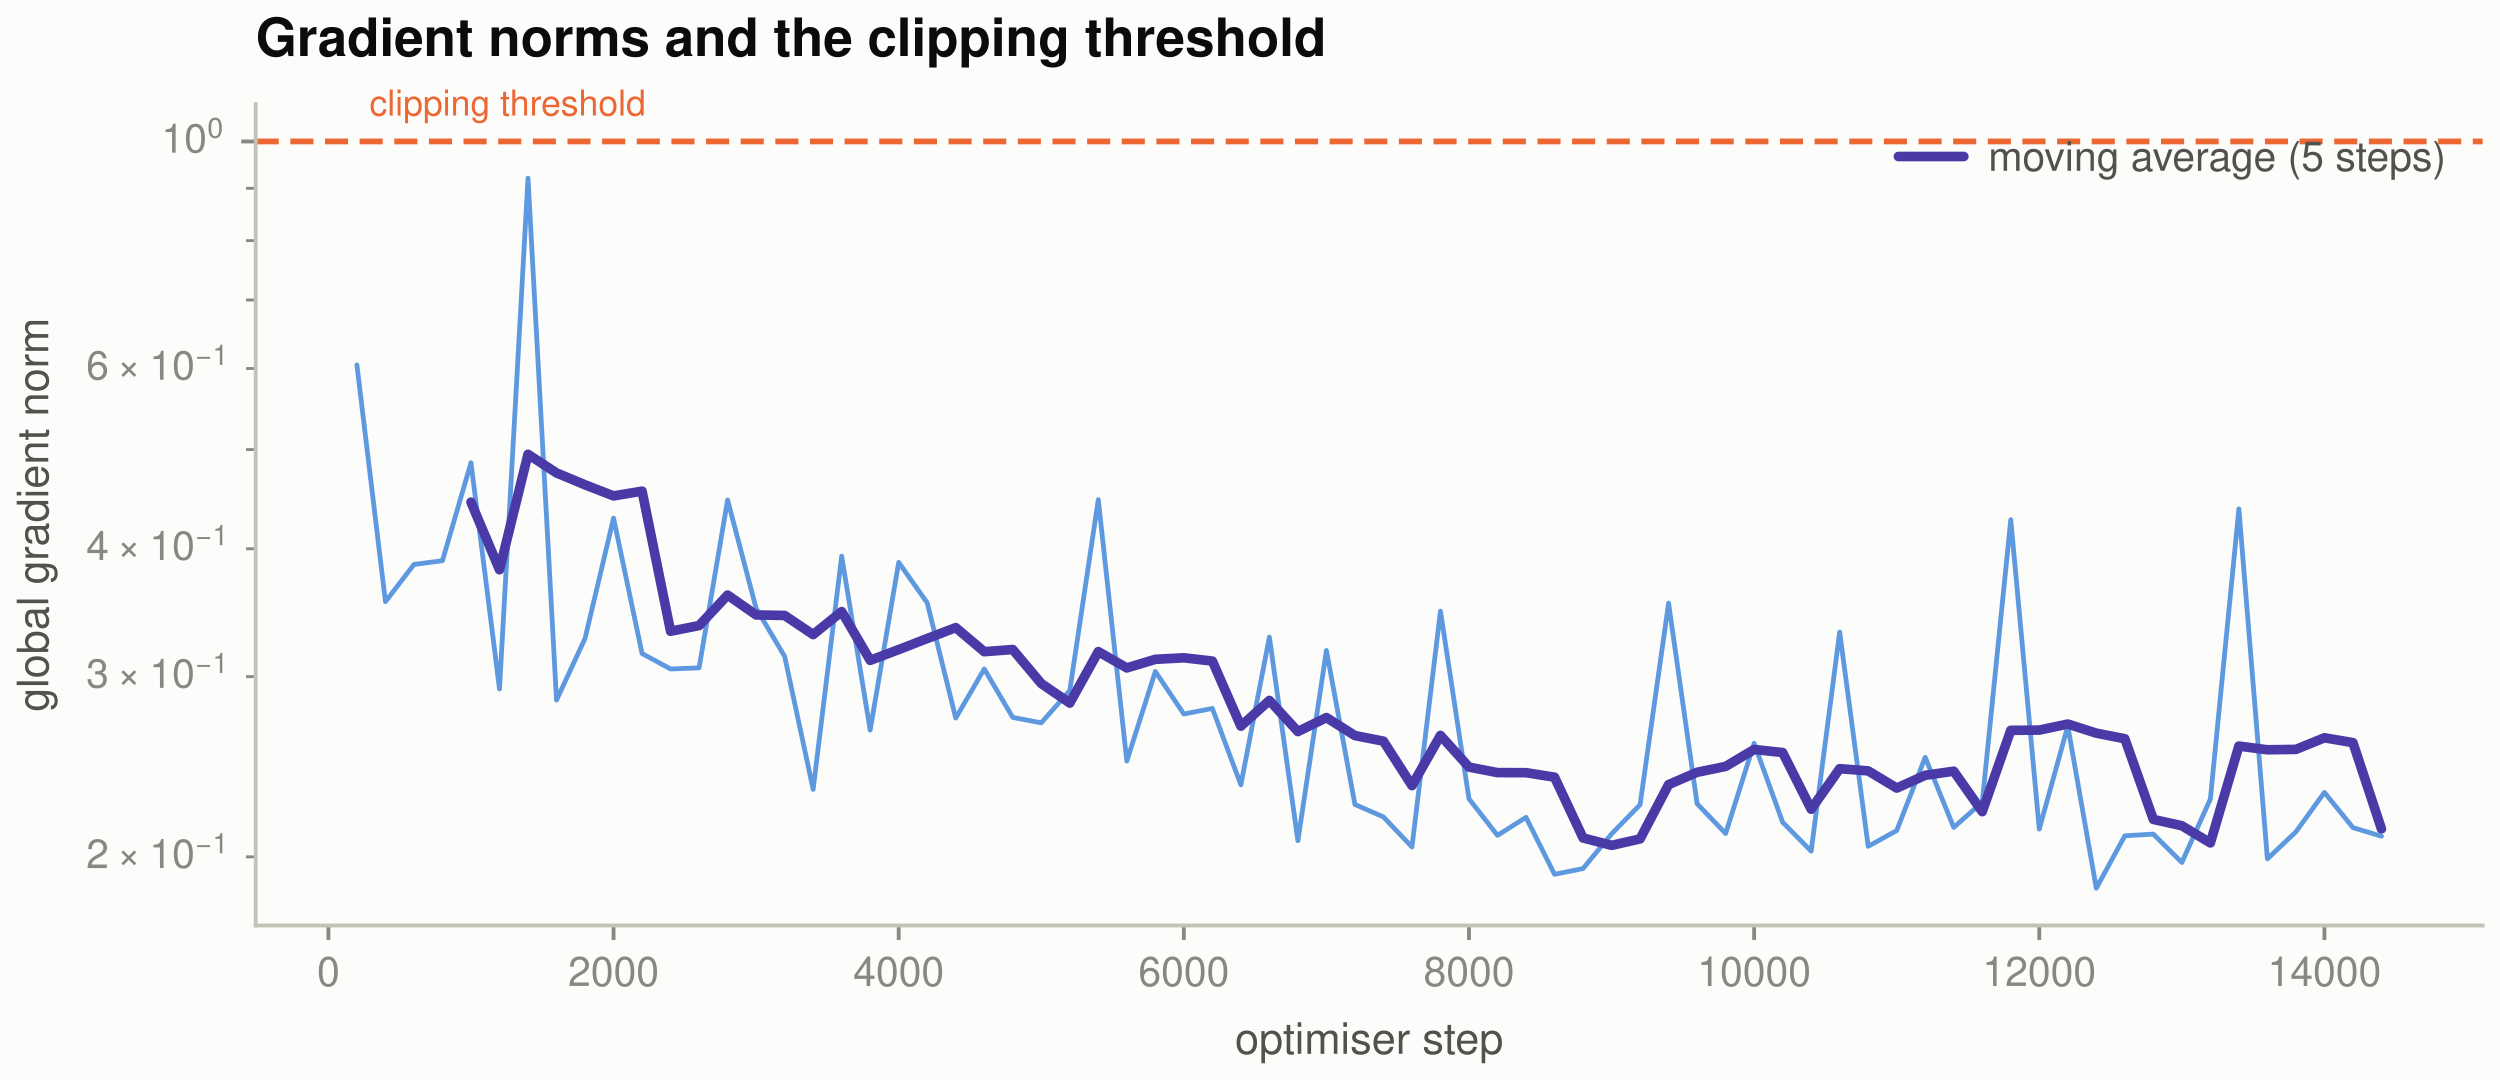
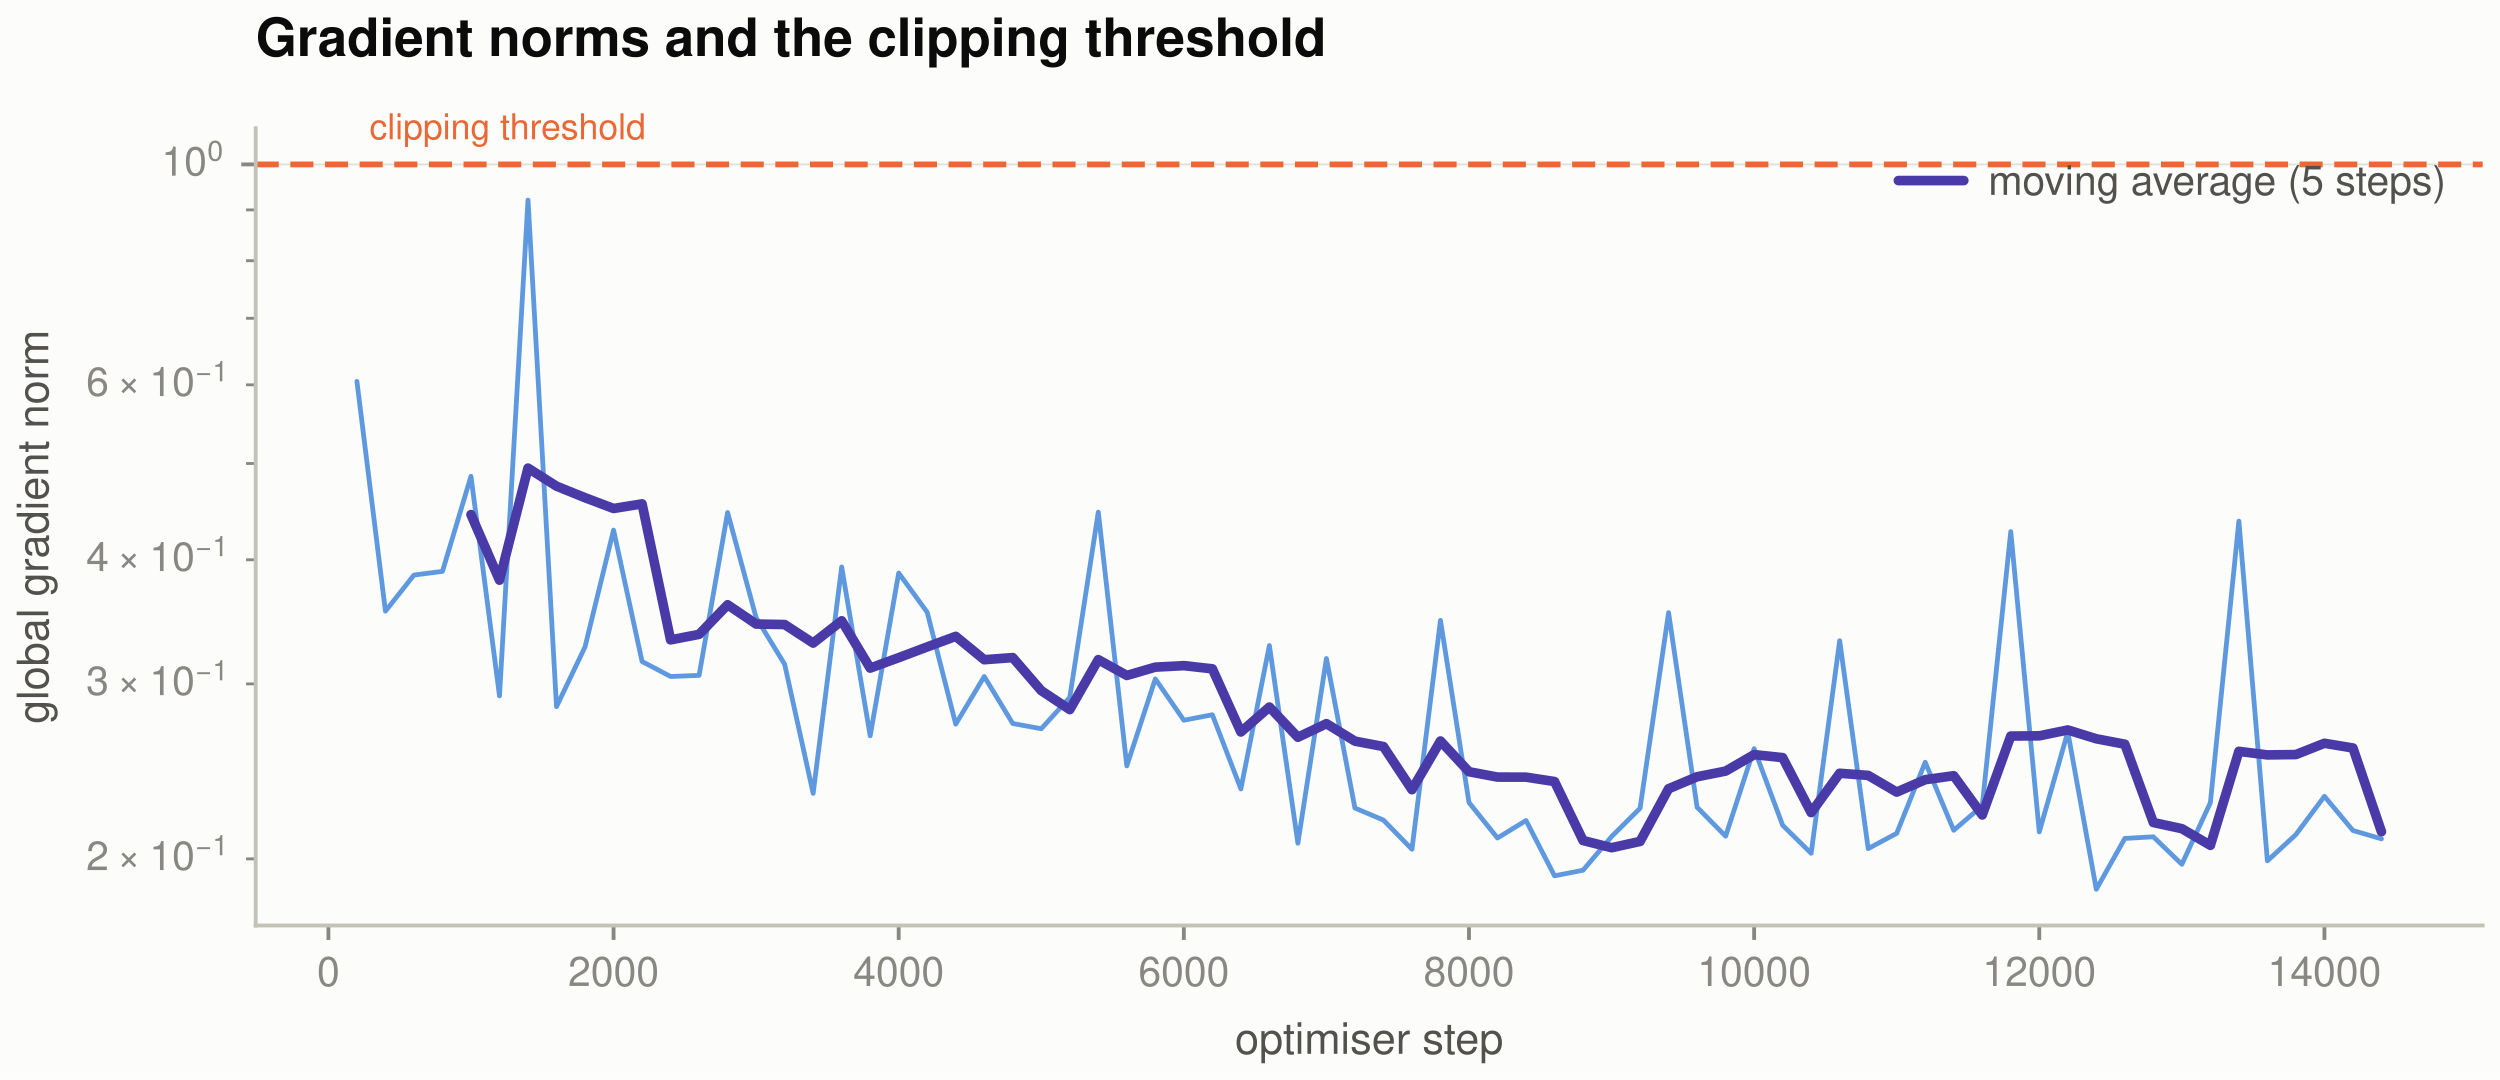
<svg xmlns="http://www.w3.org/2000/svg" xmlns:xlink="http://www.w3.org/1999/xlink" width="519.6pt" height="224.4pt" viewBox="0 0 519.6 224.4" version="1.1">
  <defs>
    <style type="text/css">*{stroke-linejoin: round; stroke-linecap: butt}</style>
  </defs>
  <g id="figure_1">
    <g id="patch_1">
      <path d="M 0 224.4  L 519.6 224.4  L 519.6 0  L 0 0  z " style="fill: #fcfcfb" />
    </g>
    <g id="axes_1">
      <g id="patch_2">
-         <path d="M 53.143 192.355  L 516 192.355  L 516 21.64  L 53.143 21.64  z " style="fill: #fcfcfb" />
+         <path d="M 53.143 192.355  L 516 192.355  L 516 26.64  L 53.143 26.64  z " style="fill: #fcfcfb" />
      </g>
      <g id="matplotlib.axis_1">
        <g id="xtick_1">
          <g id="line2d_1">
            <defs>
-               <path id="ma89a38d28a" d="M 0 0  L 0 3  " style="stroke: #898781; stroke-width: 0.8" />
+               <path id="m7297d66e0d" d="M 0 0  L 0 3  " style="stroke: #898781; stroke-width: 0.8" />
            </defs>
            <g>
-               <use xlink:href="#ma89a38d28a" x="68.256" y="192.355" style="fill: #898781; stroke: #898781; stroke-width: 0.8" />
+               <use xlink:href="#m7297d66e0d" x="68.256" y="192.355" style="fill: #898781; stroke: #898781; stroke-width: 0.8" />
            </g>
          </g>
          <g id="text_1">
            <text style="font-size: 8.5px; font-family: 'Helvetica Neue', 'Helvetica', 'Arial', 'DejaVu Sans', sans-serif; text-anchor: middle; fill: #898781" x="68.256" y="204.925" transform="rotate(-0 68.25559 204.9249)">0</text>
          </g>
        </g>
        <g id="xtick_2">
          <g id="line2d_2">
            <g>
-               <use xlink:href="#ma89a38d28a" x="127.52" y="192.355" style="fill: #898781; stroke: #898781; stroke-width: 0.8" />
+               <use xlink:href="#m7297d66e0d" x="127.52" y="192.355" style="fill: #898781; stroke: #898781; stroke-width: 0.8" />
            </g>
          </g>
          <g id="text_2">
            <text style="font-size: 8.5px; font-family: 'Helvetica Neue', 'Helvetica', 'Arial', 'DejaVu Sans', sans-serif; text-anchor: middle; fill: #898781" x="127.52" y="204.925" transform="rotate(-0 127.5202 204.9249)">2000</text>
          </g>
        </g>
        <g id="xtick_3">
          <g id="line2d_3">
            <g>
-               <use xlink:href="#ma89a38d28a" x="186.785" y="192.355" style="fill: #898781; stroke: #898781; stroke-width: 0.8" />
+               <use xlink:href="#m7297d66e0d" x="186.785" y="192.355" style="fill: #898781; stroke: #898781; stroke-width: 0.8" />
            </g>
          </g>
          <g id="text_3">
            <text style="font-size: 8.5px; font-family: 'Helvetica Neue', 'Helvetica', 'Arial', 'DejaVu Sans', sans-serif; text-anchor: middle; fill: #898781" x="186.785" y="204.925" transform="rotate(-0 186.7848 204.9249)">4000</text>
          </g>
        </g>
        <g id="xtick_4">
          <g id="line2d_4">
            <g>
-               <use xlink:href="#ma89a38d28a" x="246.049" y="192.355" style="fill: #898781; stroke: #898781; stroke-width: 0.8" />
+               <use xlink:href="#m7297d66e0d" x="246.049" y="192.355" style="fill: #898781; stroke: #898781; stroke-width: 0.8" />
            </g>
          </g>
          <g id="text_4">
            <text style="font-size: 8.5px; font-family: 'Helvetica Neue', 'Helvetica', 'Arial', 'DejaVu Sans', sans-serif; text-anchor: middle; fill: #898781" x="246.049" y="204.925" transform="rotate(-0 246.0493 204.9249)">6000</text>
          </g>
        </g>
        <g id="xtick_5">
          <g id="line2d_5">
            <g>
-               <use xlink:href="#ma89a38d28a" x="305.314" y="192.355" style="fill: #898781; stroke: #898781; stroke-width: 0.8" />
+               <use xlink:href="#m7297d66e0d" x="305.314" y="192.355" style="fill: #898781; stroke: #898781; stroke-width: 0.8" />
            </g>
          </g>
          <g id="text_5">
            <text style="font-size: 8.5px; font-family: 'Helvetica Neue', 'Helvetica', 'Arial', 'DejaVu Sans', sans-serif; text-anchor: middle; fill: #898781" x="305.314" y="204.925" transform="rotate(-0 305.3139 204.9249)">8000</text>
          </g>
        </g>
        <g id="xtick_6">
          <g id="line2d_6">
            <g>
-               <use xlink:href="#ma89a38d28a" x="364.579" y="192.355" style="fill: #898781; stroke: #898781; stroke-width: 0.8" />
+               <use xlink:href="#m7297d66e0d" x="364.579" y="192.355" style="fill: #898781; stroke: #898781; stroke-width: 0.8" />
            </g>
          </g>
          <g id="text_6">
            <text style="font-size: 8.5px; font-family: 'Helvetica Neue', 'Helvetica', 'Arial', 'DejaVu Sans', sans-serif; text-anchor: middle; fill: #898781" x="364.579" y="204.925" transform="rotate(-0 364.5785 204.9249)">10000</text>
          </g>
        </g>
        <g id="xtick_7">
          <g id="line2d_7">
            <g>
-               <use xlink:href="#ma89a38d28a" x="423.843" y="192.355" style="fill: #898781; stroke: #898781; stroke-width: 0.8" />
+               <use xlink:href="#m7297d66e0d" x="423.843" y="192.355" style="fill: #898781; stroke: #898781; stroke-width: 0.8" />
            </g>
          </g>
          <g id="text_7">
            <text style="font-size: 8.5px; font-family: 'Helvetica Neue', 'Helvetica', 'Arial', 'DejaVu Sans', sans-serif; text-anchor: middle; fill: #898781" x="423.843" y="204.925" transform="rotate(-0 423.8431 204.9249)">12000</text>
          </g>
        </g>
        <g id="xtick_8">
          <g id="line2d_8">
            <g>
-               <use xlink:href="#ma89a38d28a" x="483.108" y="192.355" style="fill: #898781; stroke: #898781; stroke-width: 0.8" />
+               <use xlink:href="#m7297d66e0d" x="483.108" y="192.355" style="fill: #898781; stroke: #898781; stroke-width: 0.8" />
            </g>
          </g>
          <g id="text_8">
            <text style="font-size: 8.5px; font-family: 'Helvetica Neue', 'Helvetica', 'Arial', 'DejaVu Sans', sans-serif; text-anchor: middle; fill: #898781" x="483.108" y="204.925" transform="rotate(-0 483.1077 204.9249)">14000</text>
          </g>
        </g>
        <g id="text_9">
          <text style="font-size: 9px; font-family: 'Helvetica Neue', 'Helvetica', 'Arial', 'DejaVu Sans', sans-serif; text-anchor: middle; fill: #52514e" x="284.571" y="219.026" transform="rotate(-0 284.5713 219.0262)">optimiser step</text>
        </g>
      </g>
      <g id="matplotlib.axis_2">
        <g id="ytick_1">
          <g id="line2d_9">
+             <path d="M 53.143 34.173  L 516 34.173  " clip-path="url(#p615de39362)" style="fill: none; stroke: #e1e0d9; stroke-width: 0.4; stroke-linecap: round" />
+           </g>
+           <g id="line2d_10">
            <defs>
-               <path id="m1f3ac29950" d="M 0 0  L -3 0  " style="stroke: #898781; stroke-width: 0.8" />
+               <path id="m7011bf6f45" d="M 0 0  L -3 0  " style="stroke: #898781; stroke-width: 0.8" />
            </defs>
            <g>
-               <use xlink:href="#m1f3ac29950" x="53.143" y="29.4" style="fill: #898781; stroke: #898781; stroke-width: 0.8" />
+               <use xlink:href="#m7011bf6f45" x="53.143" y="34.173" style="fill: #898781; stroke: #898781; stroke-width: 0.8" />
            </g>
          </g>
          <g id="text_10">
-             <g style="fill: #898781" transform="translate(33.55313 32.43485)">
+             <g style="fill: #898781" transform="translate(33.55313 37.20758)">
              <text>
                <tspan x="0" y="-0.705" style="font-size: 8.5px; font-family: 'Helvetica Neue'; fill: #898781">1</tspan>
                <tspan x="4.726" y="-0.705" style="font-size: 8.5px; font-family: 'Helvetica Neue'; fill: #898781">0</tspan>
                <tspan x="9.529" y="-3.778" style="font-size: 5.95px; font-family: 'Helvetica Neue'; fill: #898781">0</tspan>
              </text>
            </g>
          </g>
        </g>
        <g id="ytick_2">
-           <g id="line2d_10">
+           <g id="line2d_11">
            <defs>
-               <path id="m674b1dd017" d="M 0 0  L -2 0  " style="stroke: #898781; stroke-width: 0.6" />
+               <path id="md636f40ad2" d="M 0 0  L -2 0  " style="stroke: #898781; stroke-width: 0.6" />
            </defs>
            <g>
-               <use xlink:href="#m674b1dd017" x="53.143" y="178.09" style="fill: #898781; stroke: #898781; stroke-width: 0.6" />
+               <use xlink:href="#md636f40ad2" x="53.143" y="178.507" style="fill: #898781; stroke: #898781; stroke-width: 0.6" />
            </g>
          </g>
          <g id="text_11">
-             <g style="fill: #898781" transform="translate(17.90812 181.1243)">
+             <g style="fill: #898781" transform="translate(17.90812 181.5421)">
              <text>
                <tspan x="0" y="-0.705" style="font-size: 8.5px; font-family: 'Helvetica Neue'; fill: #898781">2</tspan>
                <tspan x="6.382" y="-0.705" style="font-size: 8.5px; font-family: 'Helvetica Neue'; fill: #898781">×</tspan>
                <tspan x="13.138" y="-0.705" style="font-size: 8.5px; font-family: 'Helvetica Neue'; fill: #898781">1</tspan>
                <tspan x="17.864" y="-0.705" style="font-size: 8.5px; font-family: 'Helvetica Neue'; fill: #898781">0</tspan>
                <tspan x="22.667" y="-3.778" style="font-size: 5.95px; font-family: 'Helvetica Neue'; fill: #898781">−</tspan>
                <tspan x="26.237" y="-3.778" style="font-size: 5.95px; font-family: 'Helvetica Neue'; fill: #898781">1</tspan>
              </text>
            </g>
          </g>
        </g>
        <g id="ytick_3">
-           <g id="line2d_11">
-             <g>
-               <use xlink:href="#m674b1dd017" x="53.143" y="140.63" style="fill: #898781; stroke: #898781; stroke-width: 0.6" />
+           <g id="line2d_12">
+             <g>
+               <use xlink:href="#md636f40ad2" x="53.143" y="142.145" style="fill: #898781; stroke: #898781; stroke-width: 0.6" />
            </g>
          </g>
          <g id="text_12">
-             <g style="fill: #898781" transform="translate(17.90812 143.665)">
+             <g style="fill: #898781" transform="translate(17.90812 145.18)">
              <text>
                <tspan x="0" y="-0.705" style="font-size: 8.5px; font-family: 'Helvetica Neue'; fill: #898781">3</tspan>
                <tspan x="6.382" y="-0.705" style="font-size: 8.5px; font-family: 'Helvetica Neue'; fill: #898781">×</tspan>
                <tspan x="13.138" y="-0.705" style="font-size: 8.5px; font-family: 'Helvetica Neue'; fill: #898781">1</tspan>
                <tspan x="17.864" y="-0.705" style="font-size: 8.5px; font-family: 'Helvetica Neue'; fill: #898781">0</tspan>
                <tspan x="22.667" y="-3.778" style="font-size: 5.95px; font-family: 'Helvetica Neue'; fill: #898781">−</tspan>
                <tspan x="26.237" y="-3.778" style="font-size: 5.95px; font-family: 'Helvetica Neue'; fill: #898781">1</tspan>
              </text>
            </g>
          </g>
        </g>
        <g id="ytick_4">
-           <g id="line2d_12">
-             <g>
-               <use xlink:href="#m674b1dd017" x="53.143" y="114.052" style="fill: #898781; stroke: #898781; stroke-width: 0.6" />
+           <g id="line2d_13">
+             <g>
+               <use xlink:href="#md636f40ad2" x="53.143" y="116.346" style="fill: #898781; stroke: #898781; stroke-width: 0.6" />
            </g>
          </g>
          <g id="text_13">
-             <g style="fill: #898781" transform="translate(17.90812 117.0873)">
+             <g style="fill: #898781" transform="translate(17.90812 119.3806)">
              <text>
                <tspan x="0" y="-0.705" style="font-size: 8.5px; font-family: 'Helvetica Neue'; fill: #898781">4</tspan>
                <tspan x="6.382" y="-0.705" style="font-size: 8.5px; font-family: 'Helvetica Neue'; fill: #898781">×</tspan>
                <tspan x="13.138" y="-0.705" style="font-size: 8.5px; font-family: 'Helvetica Neue'; fill: #898781">1</tspan>
                <tspan x="17.864" y="-0.705" style="font-size: 8.5px; font-family: 'Helvetica Neue'; fill: #898781">0</tspan>
                <tspan x="22.667" y="-3.778" style="font-size: 5.95px; font-family: 'Helvetica Neue'; fill: #898781">−</tspan>
                <tspan x="26.237" y="-3.778" style="font-size: 5.95px; font-family: 'Helvetica Neue'; fill: #898781">1</tspan>
              </text>
            </g>
          </g>
        </g>
        <g id="ytick_5">
-           <g id="line2d_13">
-             <g>
-               <use xlink:href="#m674b1dd017" x="53.143" y="93.437" style="fill: #898781; stroke: #898781; stroke-width: 0.6" />
+           <g id="line2d_14">
+             <g>
+               <use xlink:href="#md636f40ad2" x="53.143" y="96.334" style="fill: #898781; stroke: #898781; stroke-width: 0.6" />
            </g>
          </g>
        </g>
        <g id="ytick_6">
-           <g id="line2d_14">
-             <g>
-               <use xlink:href="#m674b1dd017" x="53.143" y="76.593" style="fill: #898781; stroke: #898781; stroke-width: 0.6" />
+           <g id="line2d_15">
+             <g>
+               <use xlink:href="#md636f40ad2" x="53.143" y="79.984" style="fill: #898781; stroke: #898781; stroke-width: 0.6" />
            </g>
          </g>
          <g id="text_14">
-             <g style="fill: #898781" transform="translate(17.90812 79.62797)">
+             <g style="fill: #898781" transform="translate(17.90812 83.01848)">
              <text>
                <tspan x="0" y="-0.705" style="font-size: 8.5px; font-family: 'Helvetica Neue'; fill: #898781">6</tspan>
                <tspan x="6.382" y="-0.705" style="font-size: 8.5px; font-family: 'Helvetica Neue'; fill: #898781">×</tspan>
                <tspan x="13.138" y="-0.705" style="font-size: 8.5px; font-family: 'Helvetica Neue'; fill: #898781">1</tspan>
                <tspan x="17.864" y="-0.705" style="font-size: 8.5px; font-family: 'Helvetica Neue'; fill: #898781">0</tspan>
                <tspan x="22.667" y="-3.778" style="font-size: 5.95px; font-family: 'Helvetica Neue'; fill: #898781">−</tspan>
                <tspan x="26.237" y="-3.778" style="font-size: 5.95px; font-family: 'Helvetica Neue'; fill: #898781">1</tspan>
              </text>
            </g>
          </g>
        </g>
        <g id="ytick_7">
-           <g id="line2d_15">
-             <g>
-               <use xlink:href="#m674b1dd017" x="53.143" y="62.352" style="fill: #898781; stroke: #898781; stroke-width: 0.6" />
+           <g id="line2d_16">
+             <g>
+               <use xlink:href="#md636f40ad2" x="53.143" y="66.159" style="fill: #898781; stroke: #898781; stroke-width: 0.6" />
            </g>
          </g>
        </g>
        <g id="ytick_8">
-           <g id="line2d_16">
-             <g>
-               <use xlink:href="#m674b1dd017" x="53.143" y="50.015" style="fill: #898781; stroke: #898781; stroke-width: 0.6" />
+           <g id="line2d_17">
+             <g>
+               <use xlink:href="#md636f40ad2" x="53.143" y="54.184" style="fill: #898781; stroke: #898781; stroke-width: 0.6" />
            </g>
          </g>
        </g>
        <g id="ytick_9">
-           <g id="line2d_17">
-             <g>
-               <use xlink:href="#m674b1dd017" x="53.143" y="39.134" style="fill: #898781; stroke: #898781; stroke-width: 0.6" />
+           <g id="line2d_18">
+             <g>
+               <use xlink:href="#md636f40ad2" x="53.143" y="43.622" style="fill: #898781; stroke: #898781; stroke-width: 0.6" />
            </g>
          </g>
        </g>
        <g id="text_15">
-           <text style="font-size: 9px; font-family: 'Helvetica Neue', 'Helvetica', 'Arial', 'DejaVu Sans', sans-serif; text-anchor: middle; fill: #52514e" x="10.027" y="106.998" transform="rotate(-90 10.02656 106.9978)">global gradient norm</text>
-         </g>
-       </g>
-       <g id="line2d_18">
-         <path d="M 74.182 75.857  L 80.109 125.052  L 86.035 117.32  L 91.961 116.534  L 97.888 96.175  L 103.814 143.191  L 109.741 37.033  L 115.667 145.499  L 121.594 132.697  L 127.52 107.694  L 133.447 135.83  L 139.373 139.043  L 145.3 138.801  L 151.226 103.934  L 157.152 126.442  L 163.079 136.417  L 169.005 164.06  L 174.932 115.59  L 180.858 151.743  L 186.785 116.89  L 192.711 125.287  L 198.638 149.242  L 204.564 139.043  L 210.491 149.107  L 216.417 150.227  L 222.344 143.508  L 228.27 103.851  L 234.196 158.179  L 240.123 139.559  L 246.049 148.401  L 251.976 147.236  L 257.902 163.112  L 263.829 132.415  L 269.755 174.733  L 275.682 135.189  L 281.608 167.208  L 287.535 169.79  L 293.461 176.034  L 299.387 127.025  L 305.314 166.025  L 311.24 173.626  L 317.167 169.874  L 323.093 181.717  L 329.02 180.523  L 334.946 173.318  L 340.873 167.249  L 346.799 125.365  L 352.726 167.044  L 358.652 173.231  L 364.579 154.493  L 370.505 170.894  L 376.431 176.896  L 382.358 131.378  L 388.284 175.898  L 394.211 172.619  L 400.137 157.4  L 406.064 171.968  L 411.99 166.717  L 417.917 108.018  L 423.843 172.315  L 429.77 150.913  L 435.696 184.596  L 441.622 173.714  L 447.549 173.362  L 453.475 179.252  L 459.402 166.065  L 465.328 105.774  L 471.255 178.506  L 477.181 172.881  L 483.108 164.697  L 489.034 172.012  L 494.961 173.802  " clip-path="url(#p6da7ec5d93)" style="fill: none; stroke: #2a78d6; stroke-opacity: 0.75; stroke-linecap: round" />
+           <text style="font-size: 9px; font-family: 'Helvetica Neue', 'Helvetica', 'Arial', 'DejaVu Sans', sans-serif; text-anchor: middle; fill: #52514e" x="10.027" y="109.498" transform="rotate(-90 10.02656 109.4978)">global gradient norm</text>
+         </g>
      </g>
      <g id="line2d_19">
-         <path d="M 97.888 104.378  L 103.814 118.413  L 109.741 94.425  L 115.667 98.297  L 121.594 100.764  L 127.52 103.068  L 133.447 102.081  L 139.373 131.2  L 145.3 130.017  L 151.226 123.684  L 157.152 127.809  L 163.079 127.917  L 169.005 131.887  L 174.932 127.115  L 180.858 137.244  L 186.785 135.009  L 192.711 132.708  L 198.638 130.447  L 204.564 135.445  L 210.491 134.998  L 216.417 142.07  L 222.344 146.124  L 228.27 135.433  L 234.196 138.819  L 240.123 137.036  L 246.049 136.717  L 251.976 137.399  L 257.902 150.92  L 263.829 145.583  L 269.755 152.049  L 275.682 149.14  L 281.608 152.882  L 287.535 154.043  L 293.461 163.277  L 299.387 152.854  L 305.314 159.431  L 311.24 160.578  L 317.167 160.594  L 323.093 161.531  L 329.02 174.156  L 334.946 175.7  L 340.873 174.36  L 346.799 163.073  L 352.726 160.509  L 358.652 159.295  L 364.579 155.775  L 370.505 156.409  L 376.431 168.182  L 382.358 159.764  L 388.284 160.22  L 394.211 163.79  L 400.137 161.138  L 406.064 160.288  L 411.99 168.69  L 417.917 151.792  L 423.843 151.743  L 429.77 150.487  L 435.696 152.377  L 441.622 153.539  L 447.549 170.306  L 453.475 171.623  L 459.402 175.188  L 465.328 155.067  L 471.255 155.833  L 477.181 155.753  L 483.108 153.341  L 489.034 154.35  L 494.961 172.272  " clip-path="url(#p6da7ec5d93)" style="fill: none; stroke: #4a3aa7; stroke-width: 2; stroke-linecap: round" />
+         <path d="M 74.182 79.269  L 80.109 127.024  L 86.035 119.518  L 91.961 118.754  L 97.888 98.992  L 103.814 144.631  L 109.741 41.582  L 115.667 146.871  L 121.594 134.444  L 127.52 110.174  L 133.447 137.485  L 139.373 140.604  L 145.3 140.369  L 151.226 106.523  L 157.152 128.372  L 163.079 138.055  L 169.005 164.888  L 174.932 117.838  L 180.858 152.933  L 186.785 119.101  L 192.711 127.251  L 198.638 150.505  L 204.564 140.604  L 210.491 150.373  L 216.417 151.461  L 222.344 144.938  L 228.27 106.443  L 234.196 159.18  L 240.123 141.105  L 246.049 149.688  L 251.976 148.557  L 257.902 163.969  L 263.829 134.17  L 269.755 175.249  L 275.682 136.863  L 281.608 167.945  L 287.535 170.45  L 293.461 176.512  L 299.387 128.938  L 305.314 166.796  L 311.24 174.175  L 317.167 170.532  L 323.093 182.028  L 329.02 180.87  L 334.946 173.876  L 340.873 167.984  L 346.799 127.327  L 352.726 167.785  L 358.652 173.791  L 364.579 155.602  L 370.505 171.523  L 376.431 177.349  L 382.358 133.164  L 388.284 176.38  L 394.211 173.197  L 400.137 158.424  L 406.064 172.566  L 411.99 167.468  L 417.917 110.488  L 423.843 172.902  L 429.77 152.127  L 435.696 184.823  L 441.622 174.26  L 447.549 173.919  L 453.475 179.635  L 459.402 166.835  L 465.328 108.309  L 471.255 178.912  L 477.181 173.451  L 483.108 165.507  L 489.034 172.608  L 494.961 174.346  " clip-path="url(#p615de39362)" style="fill: none; stroke: #2a78d6; stroke-opacity: 0.75; stroke-linecap: round" />
      </g>
      <g id="line2d_20">
-         <path d="M 53.143 29.4  L 516 29.4  " clip-path="url(#p6da7ec5d93)" style="fill: none; stroke-dasharray: 4.8,2.4; stroke-dashoffset: 0; stroke: #eb6834; stroke-width: 1.2" />
+         <path d="M 97.888 106.955  L 103.814 120.578  L 109.741 97.294  L 115.667 101.051  L 121.594 103.446  L 127.52 105.683  L 133.447 104.725  L 139.373 132.991  L 145.3 131.843  L 151.226 125.695  L 157.152 129.7  L 163.079 129.804  L 169.005 133.658  L 174.932 129.026  L 180.858 138.858  L 186.785 136.689  L 192.711 134.455  L 198.638 132.26  L 204.564 137.112  L 210.491 136.677  L 216.417 143.543  L 222.344 147.478  L 228.27 137.1  L 234.196 140.387  L 240.123 138.657  L 246.049 138.347  L 251.976 139.008  L 257.902 152.134  L 263.829 146.953  L 269.755 153.23  L 275.682 150.406  L 281.608 154.038  L 287.535 155.165  L 293.461 164.129  L 299.387 154.011  L 305.314 160.396  L 311.24 161.509  L 317.167 161.524  L 323.093 162.434  L 329.02 174.689  L 334.946 176.188  L 340.873 174.887  L 346.799 163.93  L 352.726 161.442  L 358.652 160.264  L 364.579 156.847  L 370.505 157.462  L 376.431 168.89  L 382.358 160.719  L 388.284 161.161  L 394.211 164.627  L 400.137 162.052  L 406.064 161.227  L 411.99 169.383  L 417.917 152.98  L 423.843 152.933  L 429.77 151.714  L 435.696 153.548  L 441.622 154.676  L 447.549 170.952  L 453.475 172.23  L 459.402 175.691  L 465.328 156.159  L 471.255 156.903  L 477.181 156.826  L 483.108 154.483  L 489.034 155.463  L 494.961 172.86  " clip-path="url(#p615de39362)" style="fill: none; stroke: #4a3aa7; stroke-width: 2; stroke-linecap: round" />
+       </g>
+       <g id="line2d_21">
+         <path d="M 53.143 34.173  L 516 34.173  " clip-path="url(#p615de39362)" style="fill: none; stroke-dasharray: 4.8,2.4; stroke-dashoffset: 0; stroke: #eb6834; stroke-width: 1.2" />
      </g>
      <g id="patch_3">
-         <path d="M 53.143 192.355  L 53.143 21.64  " style="fill: none; stroke: #c3c2b7; stroke-width: 0.8; stroke-linejoin: miter; stroke-linecap: square" />
+         <path d="M 53.143 192.355  L 53.143 26.64  " style="fill: none; stroke: #c3c2b7; stroke-width: 0.8; stroke-linejoin: miter; stroke-linecap: square" />
      </g>
      <g id="patch_4">
        <path d="M 53.143 192.355  L 516 192.355  " style="fill: none; stroke: #c3c2b7; stroke-width: 0.8; stroke-linejoin: miter; stroke-linecap: square" />
      </g>
      <g id="text_16">
-         <text style="font-size: 7.4px; font-family: 'Helvetica Neue', 'Helvetica', 'Arial', 'DejaVu Sans', sans-serif; text-anchor: start; fill: #eb6834" x="76.79" y="24.017" transform="rotate(-0 76.78969 24.01686)">clipping threshold</text>
+         <text style="font-size: 7.4px; font-family: 'Helvetica Neue', 'Helvetica', 'Arial', 'DejaVu Sans', sans-serif; text-anchor: start; fill: #eb6834" x="76.79" y="28.947" transform="rotate(-0 76.78969 28.94725)">clipping threshold</text>
      </g>
      <g id="text_17">
        <text style="font-weight: 600; font-size: 11px; font-family: 'Helvetica Neue', 'Helvetica', 'Arial', 'DejaVu Sans', sans-serif; text-anchor: start; fill: #0b0b0b" x="53.143" y="11.64" transform="rotate(-0 53.14312 11.64031)">Gradient norms and the clipping threshold</text>
      </g>
      <g id="legend_1">
-         <g id="line2d_21">
-           <path d="M 394.558 32.528  L 401.358 32.528  L 408.158 32.528  " style="fill: none; stroke: #4a3aa7; stroke-width: 2; stroke-linecap: round" />
+         <g id="line2d_22">
+           <path d="M 394.558 37.528  L 401.358 37.528  L 408.158 37.528  " style="fill: none; stroke: #4a3aa7; stroke-width: 2; stroke-linecap: round" />
        </g>
        <g id="text_18">
-           <text style="font-size: 8.5px; font-family: 'Helvetica Neue', 'Helvetica', 'Arial', 'DejaVu Sans', sans-serif; text-anchor: start; fill: #52514e" x="413.258" y="35.503" transform="rotate(-0 413.2584 35.50328)">moving average (5 steps)</text>
+           <text style="font-size: 8.5px; font-family: 'Helvetica Neue', 'Helvetica', 'Arial', 'DejaVu Sans', sans-serif; text-anchor: start; fill: #52514e" x="413.258" y="40.503" transform="rotate(-0 413.2584 40.50328)">moving average (5 steps)</text>
        </g>
      </g>
    </g>
  </g>
  <defs>
-     <clipPath id="p6da7ec5d93">
-       <rect x="53.143" y="21.64" width="462.856" height="170.715" />
+     <clipPath id="p615de39362">
+       <rect x="53.143" y="26.64" width="462.856" height="165.715" />
    </clipPath>
  </defs>
</svg>
